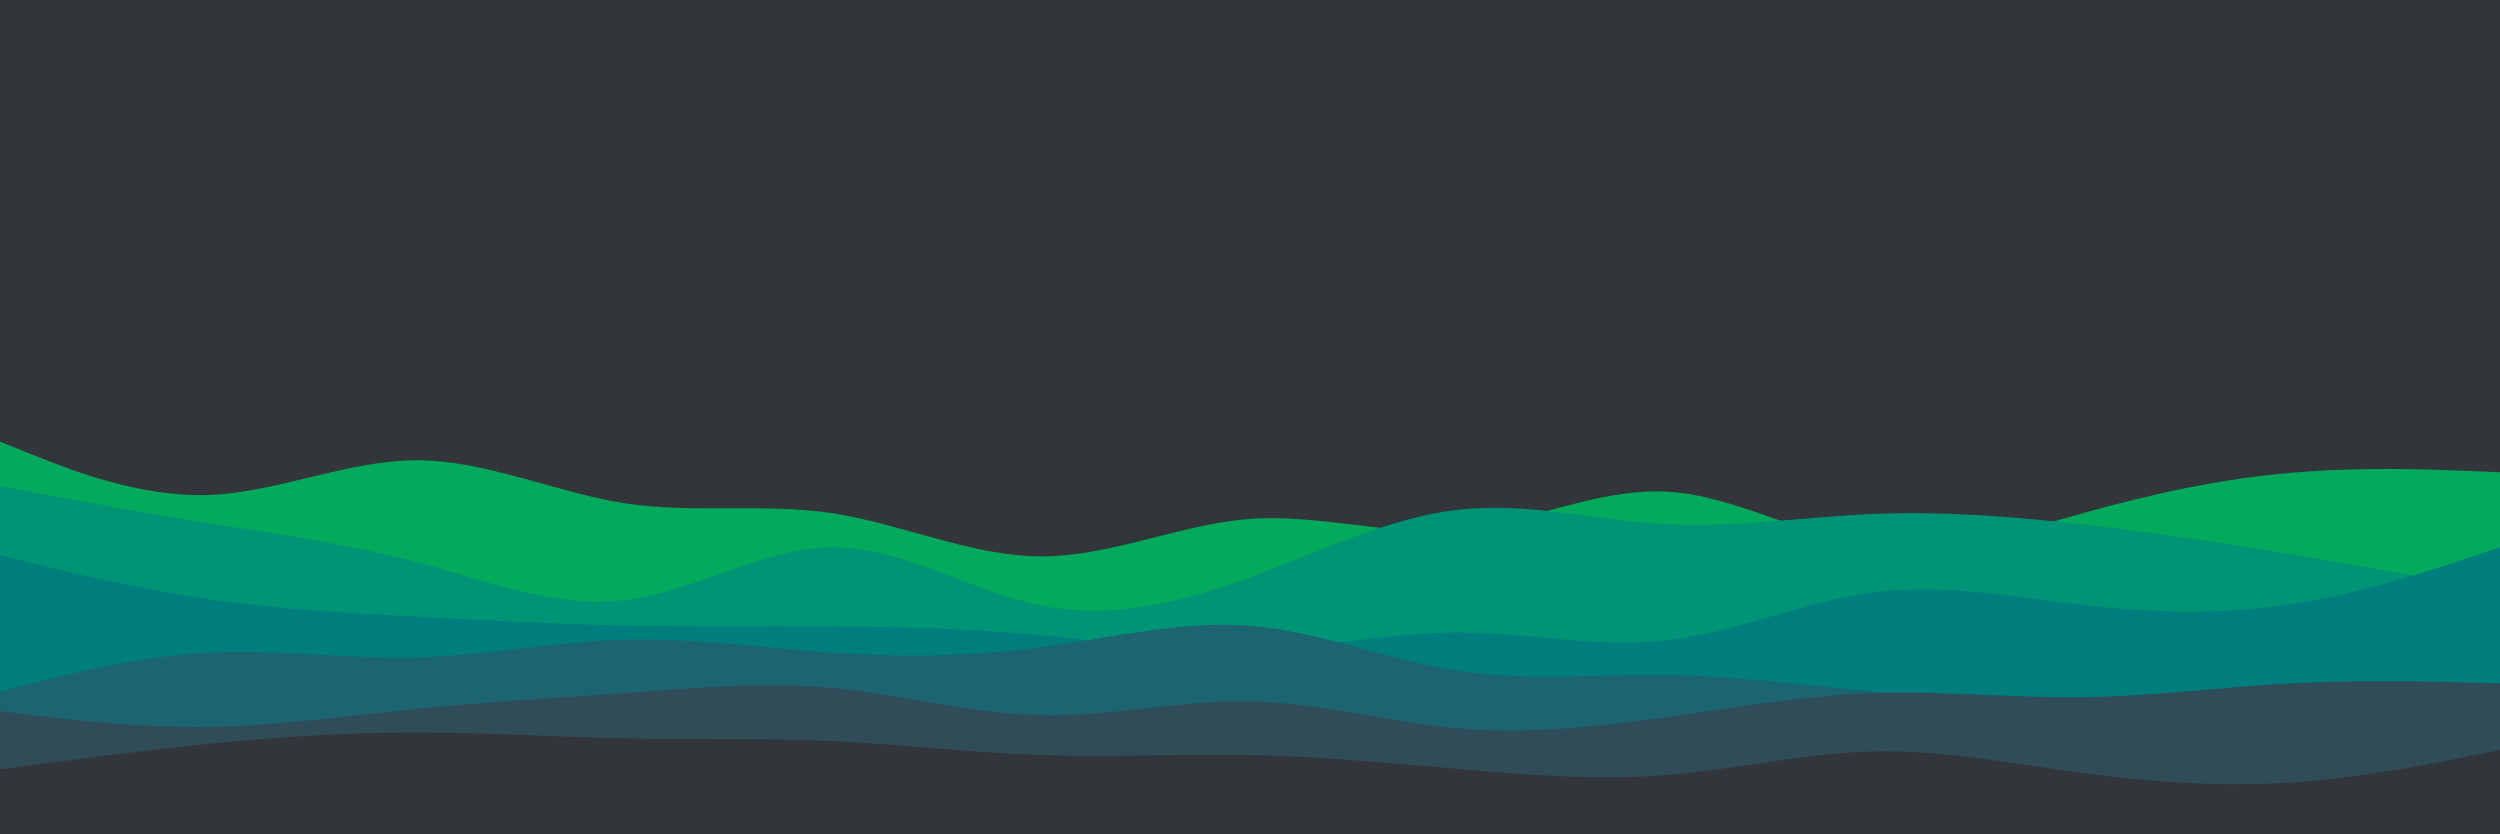
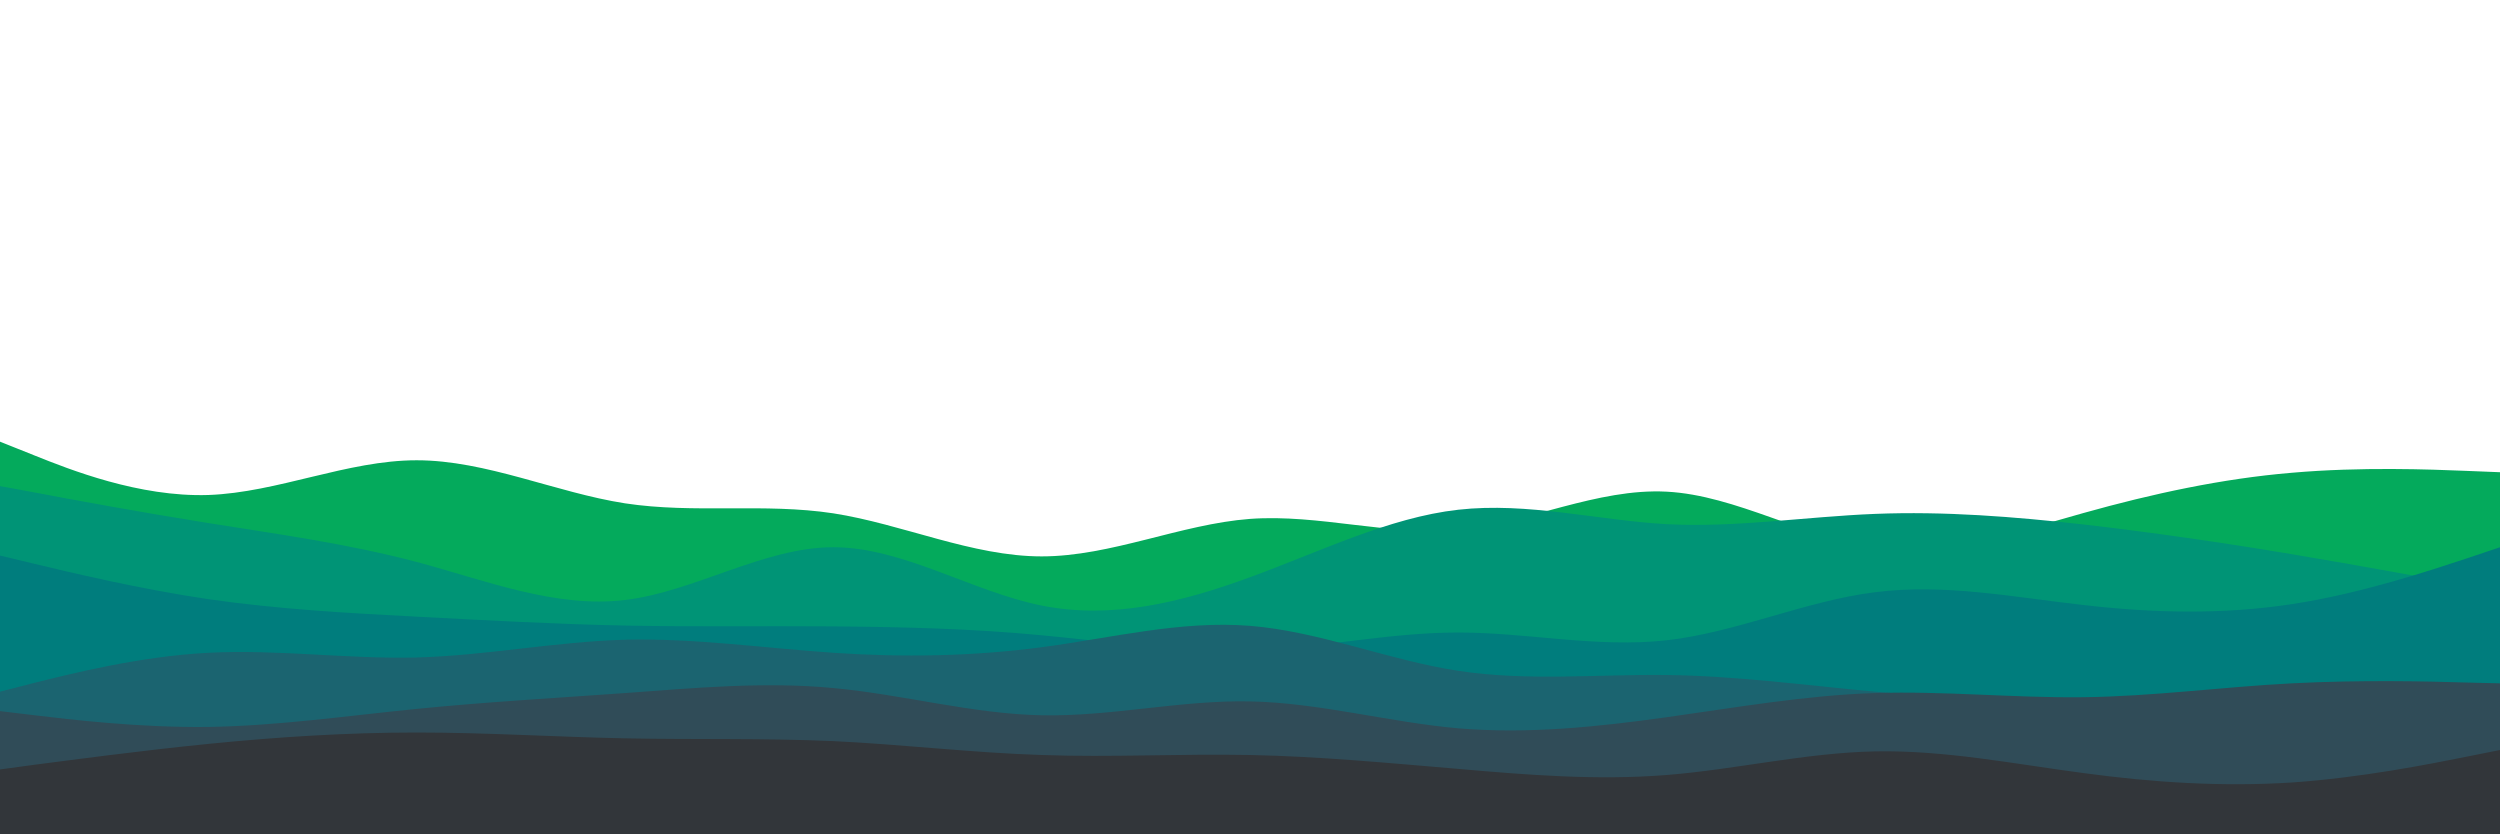
<svg xmlns="http://www.w3.org/2000/svg" id="visual" viewBox="0 0 900 300" width="900" height="300" version="1.1">
-   <rect x="0" y="0" width="900" height="300" fill="#32363a" />
  <path d="M0 159L12.5 164C25 169 50 179 75 178.2C100 177.3 125 165.7 150 165.7C175 165.7 200 177.3 225 181.2C250 185 275 181 300 184.8C325 188.7 350 200.3 375 200.3C400 200.3 425 188.7 450 186.8C475 185 500 193 525 190.7C550 188.3 575 175.7 600 177C625 178.3 650 193.7 675 197C700 200.3 725 191.7 750 184.7C775 177.7 800 172.3 825 170.2C850 168 875 169 887.5 169.5L900 170L900 301L887.5 301C875 301 850 301 825 301C800 301 775 301 750 301C725 301 700 301 675 301C650 301 625 301 600 301C575 301 550 301 525 301C500 301 475 301 450 301C425 301 400 301 375 301C350 301 325 301 300 301C275 301 250 301 225 301C200 301 175 301 150 301C125 301 100 301 75 301C50 301 25 301 12.5 301L0 301Z" fill="#04aa5c" />
  <path d="M0 175L12.5 177.3C25 179.7 50 184.3 75 188.3C100 192.3 125 195.7 150 202.3C175 209 200 219 225 216C250 213 275 197 300 197C325 197 350 213 375 218C400 223 425 217 450 207.8C475 198.7 500 186.3 525 183.5C550 180.7 575 187.3 600 188.7C625 190 650 186 675 185C700 184 725 186 750 188.8C775 191.7 800 195.3 825 199.5C850 203.7 875 208.3 887.5 210.7L900 213L900 301L887.5 301C875 301 850 301 825 301C800 301 775 301 750 301C725 301 700 301 675 301C650 301 625 301 600 301C575 301 550 301 525 301C500 301 475 301 450 301C425 301 400 301 375 301C350 301 325 301 300 301C275 301 250 301 225 301C200 301 175 301 150 301C125 301 100 301 75 301C50 301 25 301 12.5 301L0 301Z" fill="#009476" />
  <path d="M0 200L12.5 203C25 206 50 212 75 215.7C100 219.3 125 220.7 150 222C175 223.3 200 224.7 225 225.2C250 225.7 275 225.3 300 225.5C325 225.7 350 226.3 375 228.7C400 231 425 235 450 234.2C475 233.3 500 227.7 525 227.7C550 227.7 575 233.3 600 230.5C625 227.7 650 216.3 675 213.2C700 210 725 215 750 217.8C775 220.7 800 221.3 825 217.5C850 213.7 875 205.3 887.5 201.2L900 197L900 301L887.5 301C875 301 850 301 825 301C800 301 775 301 750 301C725 301 700 301 675 301C650 301 625 301 600 301C575 301 550 301 525 301C500 301 475 301 450 301C425 301 400 301 375 301C350 301 325 301 300 301C275 301 250 301 225 301C200 301 175 301 150 301C125 301 100 301 75 301C50 301 25 301 12.5 301L0 301Z" fill="#007d7d" />
  <path d="M0 249L12.5 245.8C25 242.7 50 236.3 75 235C100 233.7 125 237.3 150 236.7C175 236 200 231 225 230.3C250 229.7 275 233.3 300 235C325 236.7 350 236.3 375 233C400 229.7 425 223.3 450 225.3C475 227.3 500 237.7 525 241.5C550 245.3 575 242.7 600 243C625 243.3 650 246.7 675 249C700 251.3 725 252.7 750 253C775 253.3 800 252.7 825 252.5C850 252.3 875 252.7 887.5 252.8L900 253L900 301L887.5 301C875 301 850 301 825 301C800 301 775 301 750 301C725 301 700 301 675 301C650 301 625 301 600 301C575 301 550 301 525 301C500 301 475 301 450 301C425 301 400 301 375 301C350 301 325 301 300 301C275 301 250 301 225 301C200 301 175 301 150 301C125 301 100 301 75 301C50 301 25 301 12.5 301L0 301Z" fill="#1b6470" />
  <path d="M0 256L12.5 257.5C25 259 50 262 75 261.7C100 261.3 125 257.7 150 255.2C175 252.7 200 251.3 225 249.5C250 247.7 275 245.3 300 247.7C325 250 350 257 375 257.5C400 258 425 252 450 252.5C475 253 500 260 525 262.2C550 264.3 575 261.7 600 258.2C625 254.7 650 250.3 675 249.5C700 248.7 725 251.3 750 251C775 250.7 800 247.3 825 246C850 244.7 875 245.3 887.5 245.7L900 246L900 301L887.5 301C875 301 850 301 825 301C800 301 775 301 750 301C725 301 700 301 675 301C650 301 625 301 600 301C575 301 550 301 525 301C500 301 475 301 450 301C425 301 400 301 375 301C350 301 325 301 300 301C275 301 250 301 225 301C200 301 175 301 150 301C125 301 100 301 75 301C50 301 25 301 12.5 301L0 301Z" fill="#304c58" />
  <path d="M0 277L12.5 275.3C25 273.7 50 270.3 75 267.8C100 265.3 125 263.7 150 263.7C175 263.7 200 265.3 225 265.8C250 266.3 275 265.7 300 266.8C325 268 350 271 375 271.8C400 272.7 425 271.3 450 271.8C475 272.3 500 274.7 525 276.8C550 279 575 281 600 279C625 277 650 271 675 270.5C700 270 725 275 750 278.3C775 281.7 800 283.3 825 281.7C850 280 875 275 887.5 272.5L900 270L900 301L887.5 301C875 301 850 301 825 301C800 301 775 301 750 301C725 301 700 301 675 301C650 301 625 301 600 301C575 301 550 301 525 301C500 301 475 301 450 301C425 301 400 301 375 301C350 301 325 301 300 301C275 301 250 301 225 301C200 301 175 301 150 301C125 301 100 301 75 301C50 301 25 301 12.5 301L0 301Z" fill="#32363a" />
</svg>
